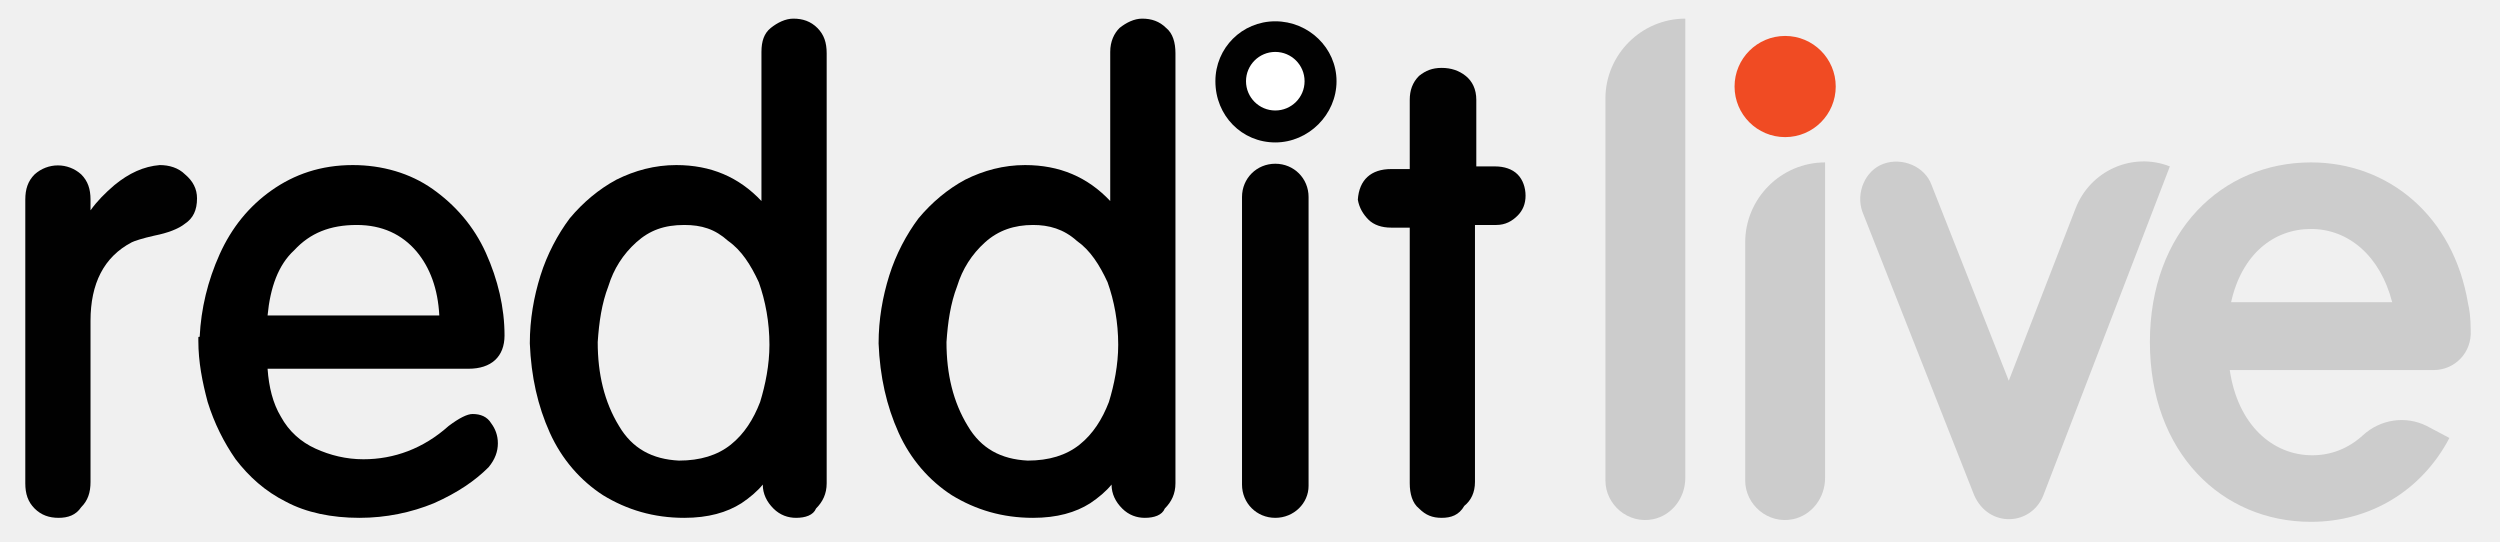
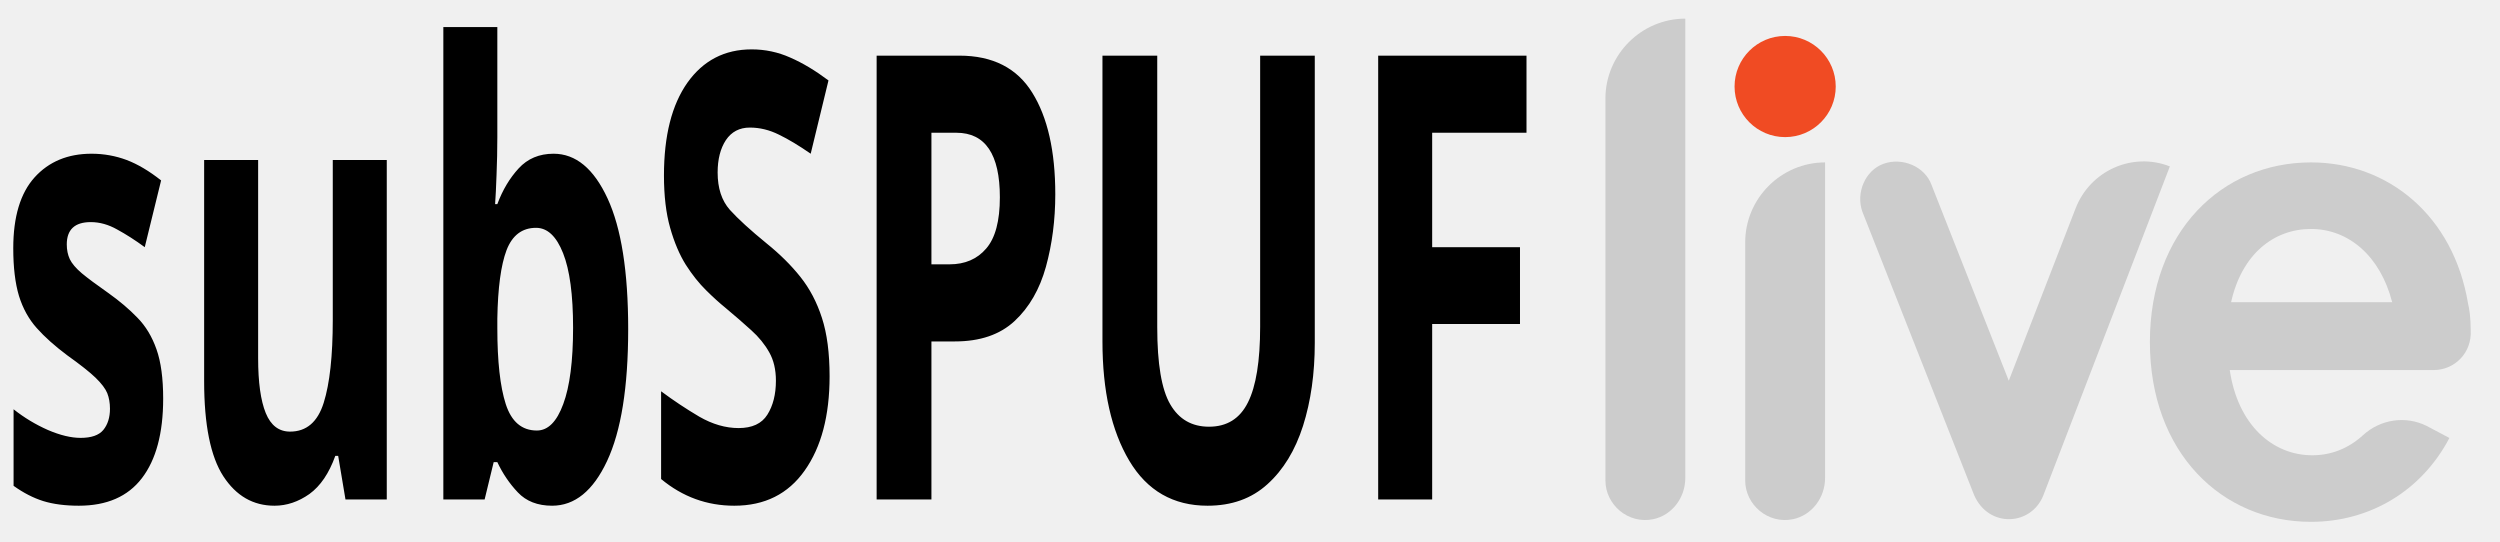
- <svg xmlns="http://www.w3.org/2000/svg" xml:space="preserve" baseProfile="basic" version="1.1" y="0px" x="0px" viewBox="0 0 187.8 40.7">
-   <circle cy="6.5" cx="134.1" r="3.8" fill="#F04B23" />
-   <path d="m137.1 35.9c0 1.5-1 2.8-2.4 3.1-1.9 0.4-3.6-1.1-3.6-2.9v-17.9c0-3.3 2.7-6 6-6v23.7z" fill="#ccc" />
-   <path d="m126.6 35.9c0 1.5-1 2.8-2.4 3.1-1.9 0.4-3.6-1.1-3.6-2.9v-28.7c0-3.3 2.7-6 6-6v34.5z" fill="#ccc" />
-   <path d="m182 27.8h0.8c1.6 0 2.9-1.3 2.8-3 0-0.9-0.1-1.6-0.2-2-1.1-6.6-6-10.6-11.8-10.6-6.7 0-12.1 5.2-12.1 13.5s5.4 13.5 12.1 13.5c4.4 0 8.3-2.3 10.4-6.3l-1.7-0.9c-1.6-0.8-3.5-0.5-4.8 0.7-1.1 1-2.4 1.5-3.8 1.5-3 0-5.6-2.3-6.2-6.4h14.5zm-8.4-10.6c2.8 0 5.2 2 6.1 5.5h-12.1c0.8-3.6 3.2-5.5 6-5.5z" fill="#ccc" />
-   <path d="m4.4 38.9c-0.7 0-1.3-0.2-1.8-0.7s-0.7-1.1-0.7-1.9v-21.3c0-0.8 0.2-1.4 0.7-1.9 1-0.9 2.5-0.9 3.5 0 0.5 0.5 0.7 1.1 0.7 1.9v0.8c0.5-0.7 1.1-1.3 1.8-1.9 1.1-0.9 2.2-1.4 3.4-1.5 0.7 0 1.4 0.2 1.9 0.7 0.6 0.5 0.9 1.1 0.9 1.8 0 0.9-0.3 1.5-0.9 1.9-0.5 0.4-1.3 0.7-2.3 0.9-0.9 0.2-1.5 0.4-1.7 0.5-2.1 1.1-3.1 3.1-3.1 5.9v12.1c0 0.8-0.2 1.4-0.7 1.9-0.4 0.6-1 0.8-1.7 0.8z" fill="#010101" />
-   <path d="m27 38.9c-2.1 0-4-0.4-5.5-1.2-1.6-0.8-2.8-1.9-3.8-3.2-0.9-1.3-1.6-2.7-2.1-4.3-0.4-1.5-0.7-3-0.7-4.6v-0.2c0-0.1 0-0.1 0.1-0.1 0.1-2.1 0.6-4.2 1.5-6.2s2.2-3.6 3.9-4.8 3.7-1.9 6.1-1.9c2.2 0 4.3 0.6 6 1.8s3.1 2.8 4 4.8 1.4 4.1 1.4 6.2c0 1.6-1 2.5-2.7 2.5h-15.1c0.1 1.4 0.4 2.6 1 3.6 0.6 1.1 1.5 1.9 2.6 2.4s2.3 0.8 3.6 0.8c2.3 0 4.5-0.8 6.4-2.5 0.8-0.6 1.4-0.9 1.8-0.9 0.6 0 1.1 0.2 1.4 0.7 0.3 0.4 0.5 0.9 0.5 1.5s-0.2 1.2-0.7 1.8c-1 1-2.3 1.9-4.1 2.7-1.7 0.7-3.6 1.1-5.6 1.1zm-6.9-15.2h12.9c-0.1-2-0.7-3.6-1.7-4.8-1.1-1.3-2.6-2-4.5-2-2 0-3.5 0.6-4.7 1.9-1.2 1.1-1.8 2.8-2 4.9z" />
-   <path d="m59.8 38.9c-0.6 0-1.2-0.2-1.7-0.7s-0.8-1.1-0.8-1.8c-0.4 0.5-1 1-1.6 1.4-1.1 0.7-2.5 1.1-4.3 1.1-2.3 0-4.3-0.6-6.1-1.7-1.7-1.1-3.1-2.7-4-4.7s-1.4-4.2-1.5-6.7c0-1.8 0.3-3.5 0.8-5.1s1.3-3.1 2.2-4.3c1-1.2 2.2-2.2 3.5-2.9 1.4-0.7 2.9-1.1 4.5-1.1 2.6 0 4.7 0.9 6.4 2.7v-11.2c0-0.8 0.2-1.4 0.7-1.8s1.1-0.7 1.7-0.7c0.7 0 1.3 0.2 1.8 0.7s0.7 1.1 0.7 1.9v32.3c0 0.8-0.3 1.4-0.8 1.9-0.2 0.5-0.8 0.7-1.5 0.7zm-8.4-22c-1.5 0-2.6 0.4-3.6 1.3s-1.7 2-2.1 3.3c-0.5 1.3-0.7 2.7-0.8 4.2 0 2.4 0.5 4.5 1.6 6.3 1 1.7 2.5 2.5 4.5 2.6 1.6 0 2.9-0.4 3.9-1.2s1.7-1.9 2.2-3.2c0.4-1.3 0.7-2.8 0.7-4.3 0-1.7-0.3-3.3-0.8-4.7-0.6-1.3-1.3-2.4-2.3-3.1-1-0.9-2-1.2-3.3-1.2z" />
-   <path d="m86 38.9c-0.6 0-1.2-0.2-1.7-0.7s-0.8-1.1-0.8-1.8c-0.4 0.5-1 1-1.6 1.4-1.1 0.7-2.5 1.1-4.3 1.1-2.3 0-4.3-0.6-6.1-1.7-1.7-1.1-3.1-2.7-4-4.7s-1.4-4.2-1.5-6.7c0-1.8 0.3-3.5 0.8-5.1s1.3-3.1 2.2-4.3c1-1.2 2.2-2.2 3.5-2.9 1.4-0.7 2.9-1.1 4.5-1.1 2.6 0 4.7 0.9 6.4 2.7v-11.2c0-0.8 0.3-1.4 0.7-1.8 0.5-0.4 1.1-0.7 1.7-0.7 0.7 0 1.3 0.2 1.8 0.7 0.5 0.4 0.7 1.1 0.7 1.9v32.3c0 0.8-0.3 1.4-0.8 1.9-0.2 0.5-0.8 0.7-1.5 0.7zm-8.4-22c-1.4 0-2.6 0.4-3.6 1.3s-1.7 2-2.1 3.3c-0.5 1.3-0.7 2.7-0.8 4.2 0 2.4 0.5 4.5 1.6 6.3 1 1.7 2.5 2.5 4.5 2.6 1.6 0 2.9-0.4 3.9-1.2s1.7-1.9 2.2-3.2c0.4-1.3 0.7-2.8 0.7-4.3 0-1.7-0.3-3.3-0.8-4.7-0.6-1.3-1.3-2.4-2.3-3.1-1-0.9-2.1-1.2-3.3-1.2z" />
-   <path d="m108.3 38.9c-0.7 0-1.2-0.2-1.7-0.7-0.5-0.4-0.7-1.1-0.7-1.9v-19.2h-1.4c-0.7 0-1.3-0.2-1.7-0.6s-0.7-0.9-0.8-1.5c0.1-1.5 1-2.3 2.5-2.3h1.4v-5.2c0-0.7 0.2-1.3 0.7-1.8 0.5-0.4 1-0.6 1.7-0.6s1.3 0.2 1.8 0.6 0.8 1 0.8 1.8v5h1.4c0.7 0 1.3 0.2 1.7 0.6s0.6 1 0.6 1.6-0.2 1.1-0.6 1.5-0.9 0.7-1.6 0.7h-1.6v19.3c0 0.8-0.3 1.4-0.8 1.8-0.4 0.7-1 0.9-1.7 0.9z" fill="#010101" />
-   <path d="m95.8 10.7c-2.5 0-4.5-2-4.5-4.6 0-2.5 2-4.5 4.5-4.5s4.6 2 4.6 4.5-2.1 4.6-4.6 4.6z" fill="#010101" />
-   <circle cy="6.1" cx="95.8" r="2.2" fill="#fff" />
-   <path d="m95.8 38.9c-1.4 0-2.5-1.1-2.5-2.5v-21.6c0-1.4 1.1-2.5 2.5-2.5s2.5 1.1 2.5 2.5v21.7c0 1.3-1.1 2.4-2.5 2.4z" fill="#010101" />
-   <path d="m153.5 37.2l9.5-24.7c-2.8-1.1-6 0.3-7.1 3.2l-5 12.9-5.8-14.7c-0.5-1.4-2.2-2.1-3.6-1.6s-2.1 2.2-1.6 3.6l8.4 21.3c1.1 2.5 4.3 2.3 5.2 0z" fill="#ccc" />
+ <svg xmlns="http://www.w3.org/2000/svg" xml:space="preserve" version="1.1" y="0px" x="0px" viewBox="0 0 187.8 40.7" id="svg3019" width="100%" height="100%">
+   <defs id="defs3049" />
+   <circle cy="6.5" cx="134.1" r="3.8" fill="#F04B23" id="circle3021" />
+   <path d="m137.1 35.9c0 1.5-1 2.8-2.4 3.1-1.9 0.4-3.6-1.1-3.6-2.9v-17.9c0-3.3 2.7-6 6-6v23.7z" fill="#ccc" id="path3023" />
+   <path d="m126.6 35.9c0 1.5-1 2.8-2.4 3.1-1.9 0.4-3.6-1.1-3.6-2.9v-28.7c0-3.3 2.7-6 6-6v34.5z" fill="#ccc" id="path3025" />
+   <path d="m182 27.8h0.8c1.6 0 2.9-1.3 2.8-3 0-0.9-0.1-1.6-0.2-2-1.1-6.6-6-10.6-11.8-10.6-6.7 0-12.1 5.2-12.1 13.5s5.4 13.5 12.1 13.5c4.4 0 8.3-2.3 10.4-6.3l-1.7-0.9c-1.6-0.8-3.5-0.5-4.8 0.7-1.1 1-2.4 1.5-3.8 1.5-3 0-5.6-2.3-6.2-6.4h14.5zm-8.4-10.6c2.8 0 5.2 2 6.1 5.5h-12.1c0.8-3.6 3.2-5.5 6-5.5z" fill="#ccc" id="path3027" />
+   <path d="m153.5 37.2l9.5-24.7c-2.8-1.1-6 0.3-7.1 3.2l-5 12.9-5.8-14.7c-0.5-1.4-2.2-2.1-3.6-1.6s-2.1 2.2-1.6 3.6l8.4 21.3c1.1 2.5 4.3 2.3 5.2 0z" fill="#ccc" id="path3045" />
+   <text xml:space="preserve" style="font-size:35.653px;font-style:normal;font-weight:normal;line-height:125%;letter-spacing:0px;word-spacing:0px;fill:#000000;fill-opacity:1;stroke:none;font-family:Sans" x="-0.306" y="28.645" id="text3053" transform="scale(0.7634778,1.309796)">
+     <tspan id="tspan3055" x="-0.306" y="28.645" style="font-weight:bold;-inkscape-font-specification:Sans Bold">subSPUF</tspan>
+   </text>
</svg>
